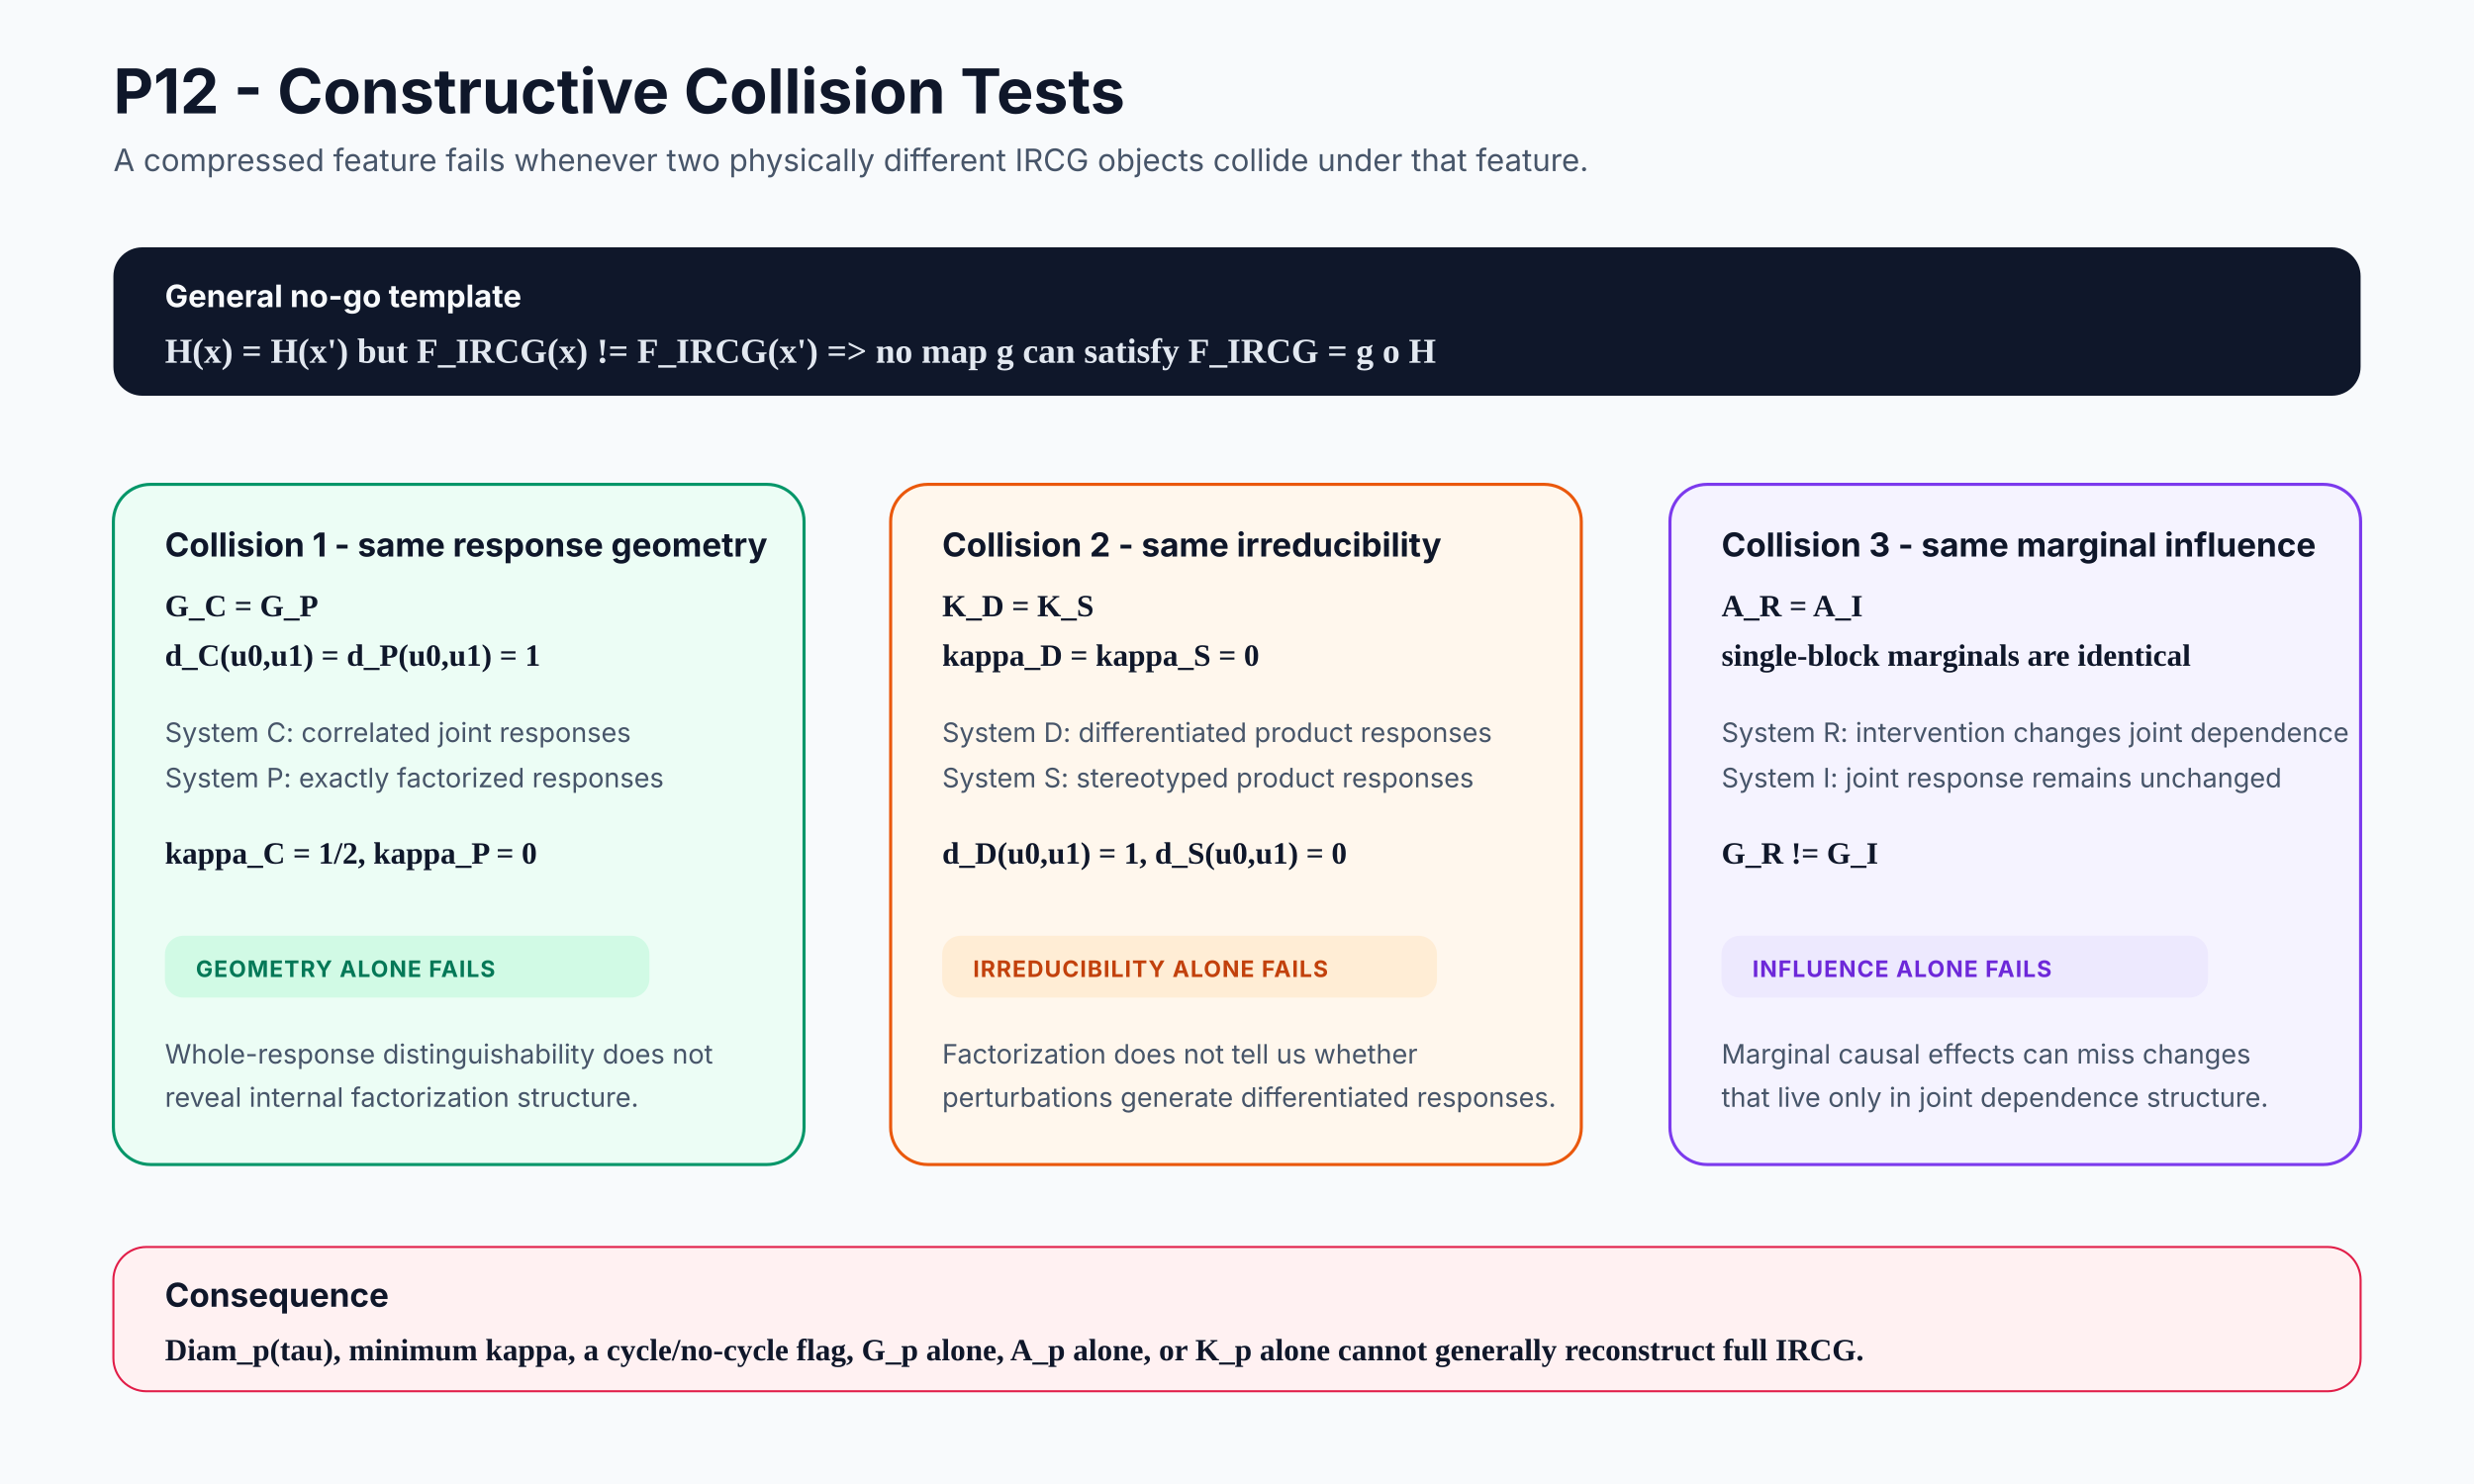
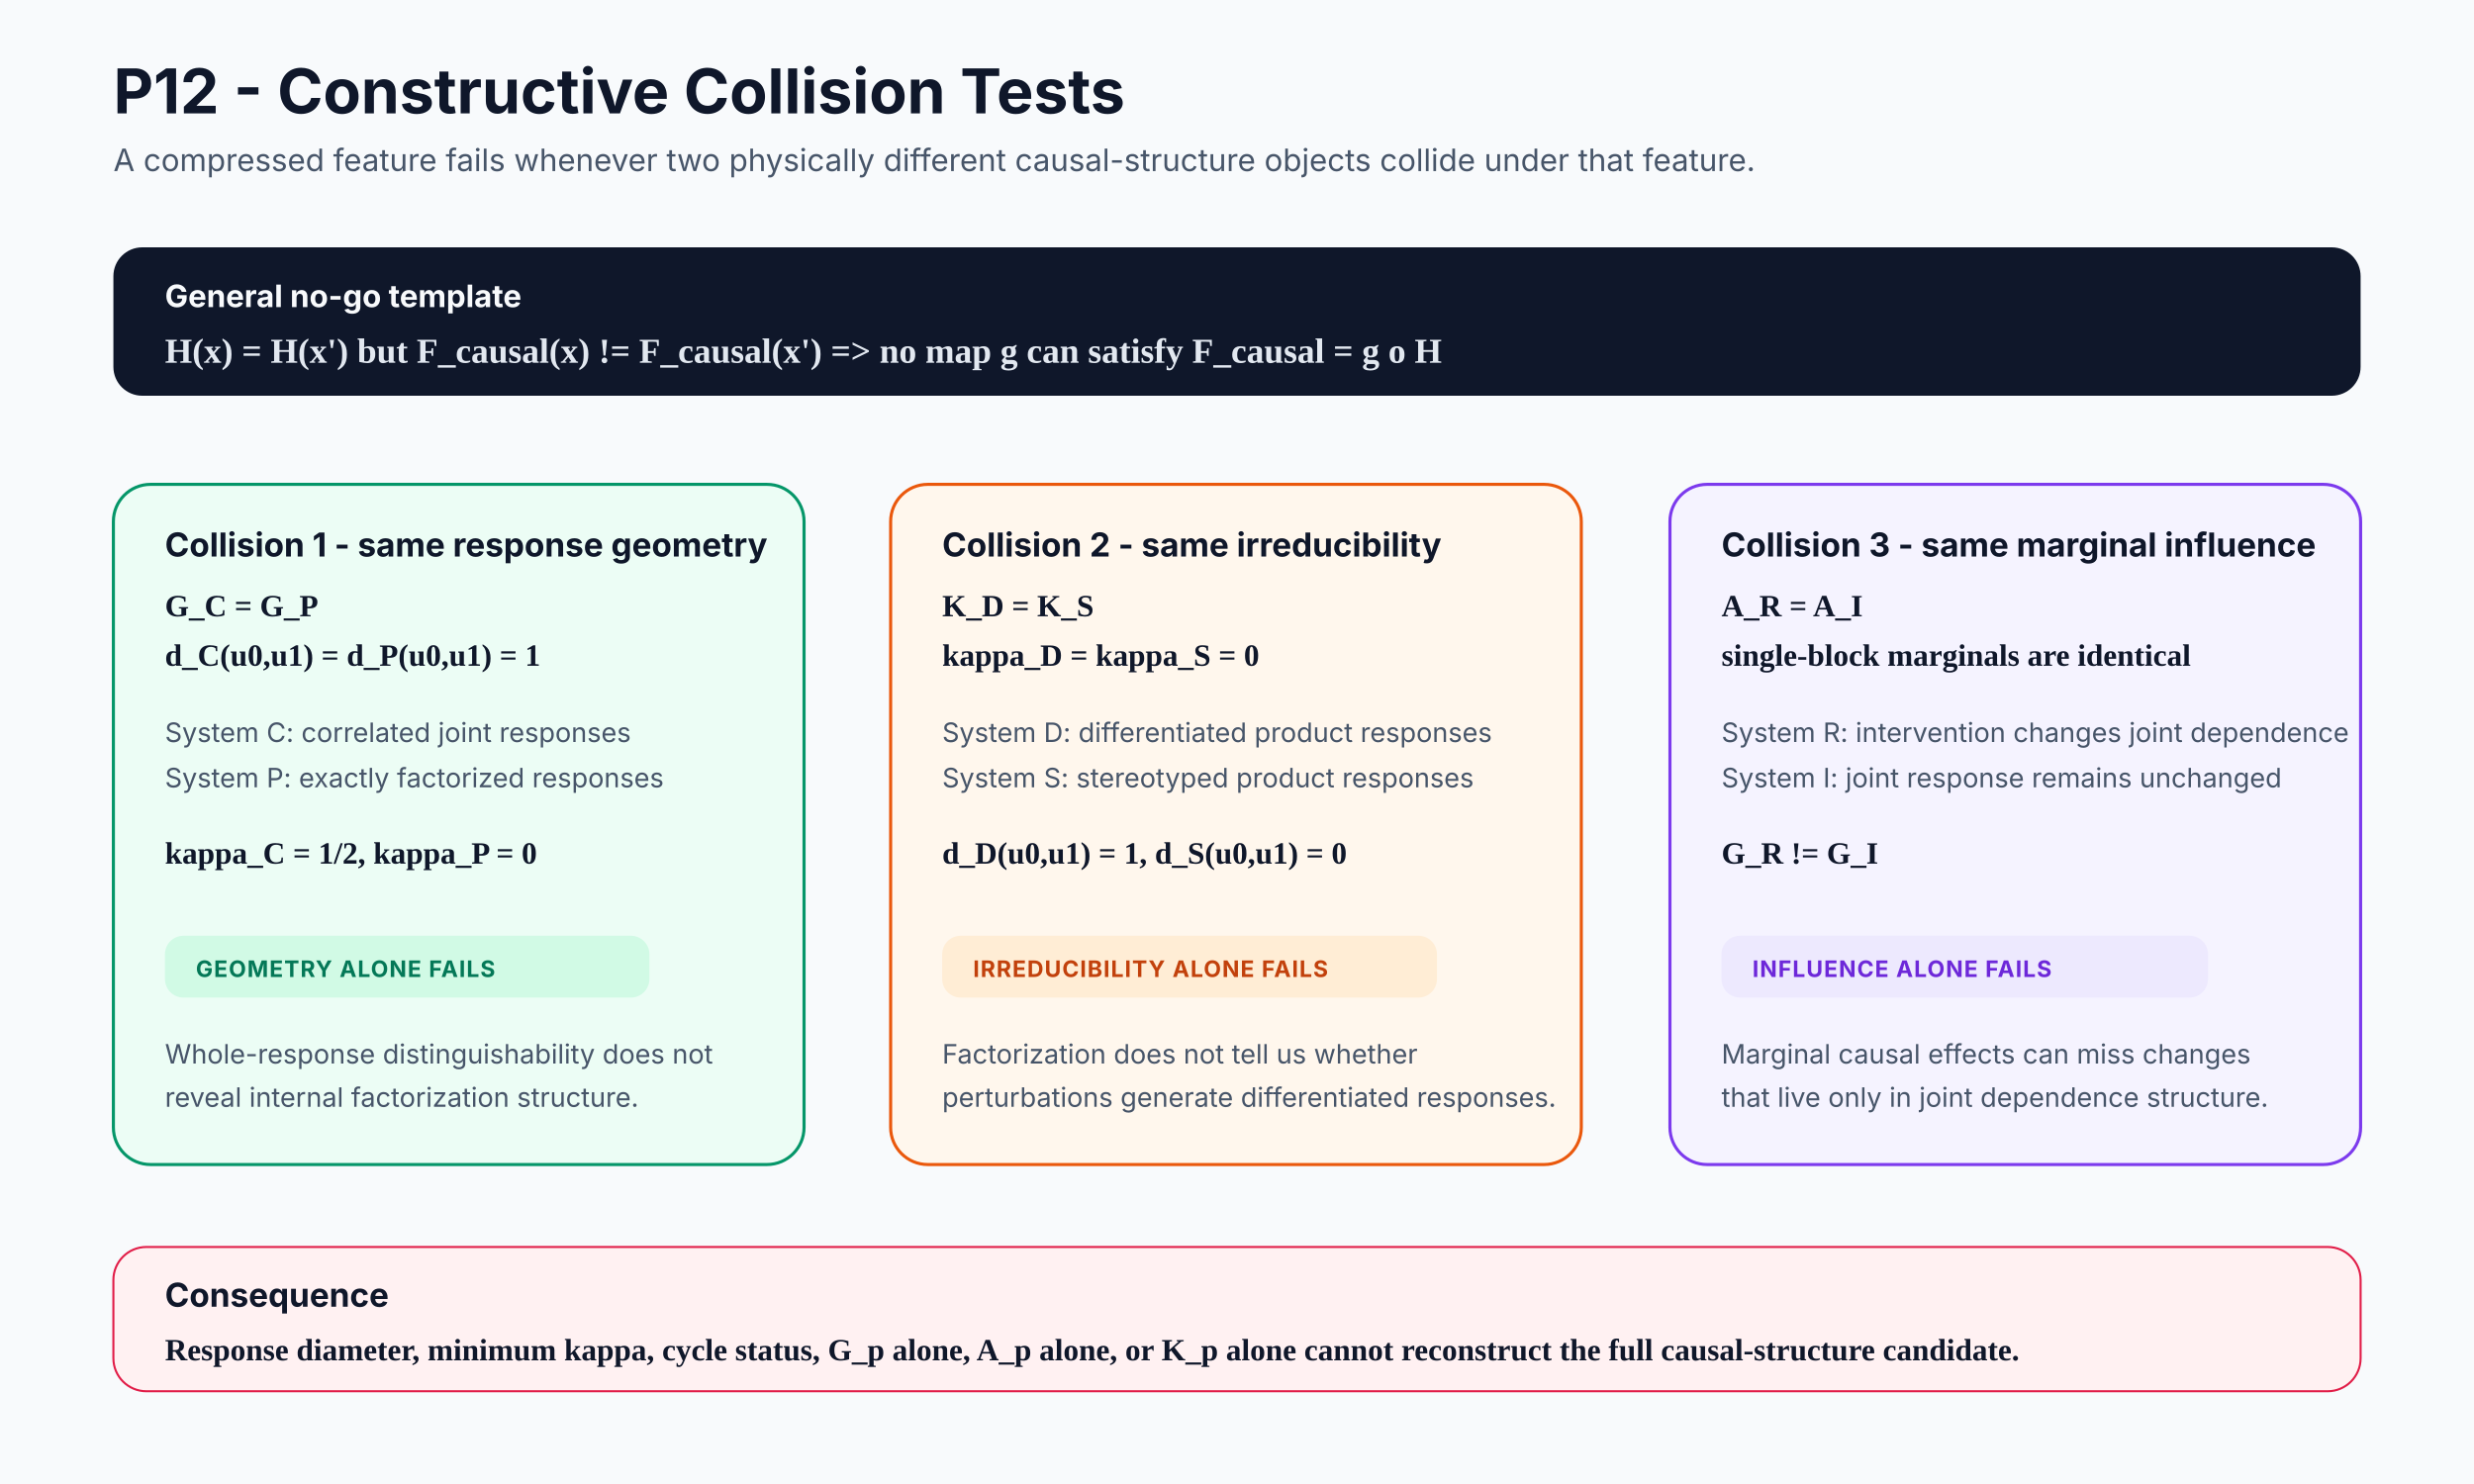
<svg xmlns="http://www.w3.org/2000/svg" width="1200" height="720" viewBox="0 0 1200 720" role="img" aria-labelledby="title desc">
  <defs>
-     <style>
-       .title{font:700 30px Inter,Segoe UI,Arial,sans-serif;fill:#0f172a}
-       .sub{font:400 15px Inter,Segoe UI,Arial,sans-serif;fill:#475569}
-       .h{font:700 16px Inter,Segoe UI,Arial,sans-serif;fill:#0f172a}
-       .b{font:400 13px Inter,Segoe UI,Arial,sans-serif;fill:#475569}
-       .eq{font:600 15px 'Times New Roman',serif;fill:#0f172a}
-       .tag{font:700 11px Inter,Segoe UI,Arial,sans-serif;letter-spacing:.5px}
-     </style>
+     <style>.title{font:700 30px Inter,Segoe UI,Arial,sans-serif;fill:#0f172a}.sub{font:400 15px Inter,Segoe UI,Arial,sans-serif;fill:#475569}.h{font:700 16px Inter,Segoe UI,Arial,sans-serif;fill:#0f172a}.b{font:400 13px Inter,Segoe UI,Arial,sans-serif;fill:#475569}.eq{font:600 15px 'Times New Roman',serif;fill:#0f172a}.tag{font:700 11px Inter,Segoe UI,Arial,sans-serif;letter-spacing:.5px}</style>
  </defs>
  <rect width="1200" height="720" fill="#f8fafc" />
  <text x="55" y="55" class="title">P12 - Constructive Collision Tests</text>
-   <text x="55" y="83" class="sub">A compressed feature fails whenever two physically different IRCG objects collide under that feature.</text>
+   <text x="55" y="83" class="sub">A compressed feature fails whenever two physically different causal-structure objects collide under that feature.</text>
  <rect x="55" y="120" width="1090" height="72" rx="14" fill="#0f172a" />
  <text x="80" y="149" style="font:700 15px Inter,Segoe UI,Arial,sans-serif;fill:#f8fafc">General no-go template</text>
-   <text x="80" y="176" style="font:600 17px 'Times New Roman',serif;fill:#e2e8f0">H(x) = H(x')  but  F_IRCG(x) != F_IRCG(x')  =&gt;  no map g can satisfy F_IRCG = g o H</text>
+   <text x="80" y="176" style="font:600 17px 'Times New Roman',serif;fill:#e2e8f0">H(x) = H(x') but F_causal(x) != F_causal(x') =&gt; no map g can satisfy F_causal = g o H</text>
  <g>
    <rect x="55" y="235" width="335" height="330" rx="18" fill="#ecfdf5" stroke="#059669" stroke-width="1.5" />
    <text x="80" y="270" class="h">Collision 1 - same response geometry</text>
    <text x="80" y="299" class="eq">G_C = G_P</text>
    <text x="80" y="323" class="eq">d_C(u0,u1) = d_P(u0,u1) = 1</text>
    <text x="80" y="360" class="b">System C: correlated joint responses</text>
    <text x="80" y="382" class="b">System P: exactly factorized responses</text>
-     <text x="80" y="419" class="eq">kappa_C = 1/2,  kappa_P = 0</text>
+     <text x="80" y="419" class="eq">kappa_C = 1/2, kappa_P = 0</text>
    <rect x="80" y="454" width="235" height="30" rx="9" fill="#d1fae5" />
    <text x="95" y="474" class="tag" fill="#047857">GEOMETRY ALONE FAILS</text>
    <text x="80" y="516" class="b">Whole-response distinguishability does not</text>
    <text x="80" y="537" class="b">reveal internal factorization structure.</text>
  </g>
  <g>
    <rect x="432" y="235" width="335" height="330" rx="18" fill="#fff7ed" stroke="#ea580c" stroke-width="1.5" />
    <text x="457" y="270" class="h">Collision 2 - same irreducibility</text>
    <text x="457" y="299" class="eq">K_D = K_S</text>
    <text x="457" y="323" class="eq">kappa_D = kappa_S = 0</text>
    <text x="457" y="360" class="b">System D: differentiated product responses</text>
    <text x="457" y="382" class="b">System S: stereotyped product responses</text>
-     <text x="457" y="419" class="eq">d_D(u0,u1) = 1,  d_S(u0,u1) = 0</text>
+     <text x="457" y="419" class="eq">d_D(u0,u1) = 1, d_S(u0,u1) = 0</text>
    <rect x="457" y="454" width="240" height="30" rx="9" fill="#ffedd5" />
    <text x="472" y="474" class="tag" fill="#c2410c">IRREDUCIBILITY ALONE FAILS</text>
    <text x="457" y="516" class="b">Factorization does not tell us whether</text>
    <text x="457" y="537" class="b">perturbations generate differentiated responses.</text>
  </g>
  <g>
    <rect x="810" y="235" width="335" height="330" rx="18" fill="#f5f3ff" stroke="#7c3aed" stroke-width="1.5" />
    <text x="835" y="270" class="h">Collision 3 - same marginal influence</text>
    <text x="835" y="299" class="eq">A_R = A_I</text>
    <text x="835" y="323" class="eq">single-block marginals are identical</text>
    <text x="835" y="360" class="b">System R: intervention changes joint dependence</text>
    <text x="835" y="382" class="b">System I: joint response remains unchanged</text>
    <text x="835" y="419" class="eq">G_R != G_I</text>
    <rect x="835" y="454" width="236" height="30" rx="9" fill="#ede9fe" />
    <text x="850" y="474" class="tag" fill="#6d28d9">INFLUENCE ALONE FAILS</text>
    <text x="835" y="516" class="b">Marginal causal effects can miss changes</text>
    <text x="835" y="537" class="b">that live only in joint dependence structure.</text>
  </g>
  <rect x="55" y="605" width="1090" height="70" rx="16" fill="#fff1f2" stroke="#e11d48" />
  <text x="80" y="634" class="h">Consequence</text>
-   <text x="80" y="660" class="eq">Diam_p(tau), minimum kappa, a cycle/no-cycle flag, G_p alone, A_p alone, or K_p alone cannot generally reconstruct full IRCG.</text>
+   <text x="80" y="660" class="eq">Response diameter, minimum kappa, cycle status, G_p alone, A_p alone, or K_p alone cannot reconstruct the full causal-structure candidate.</text>
</svg>
